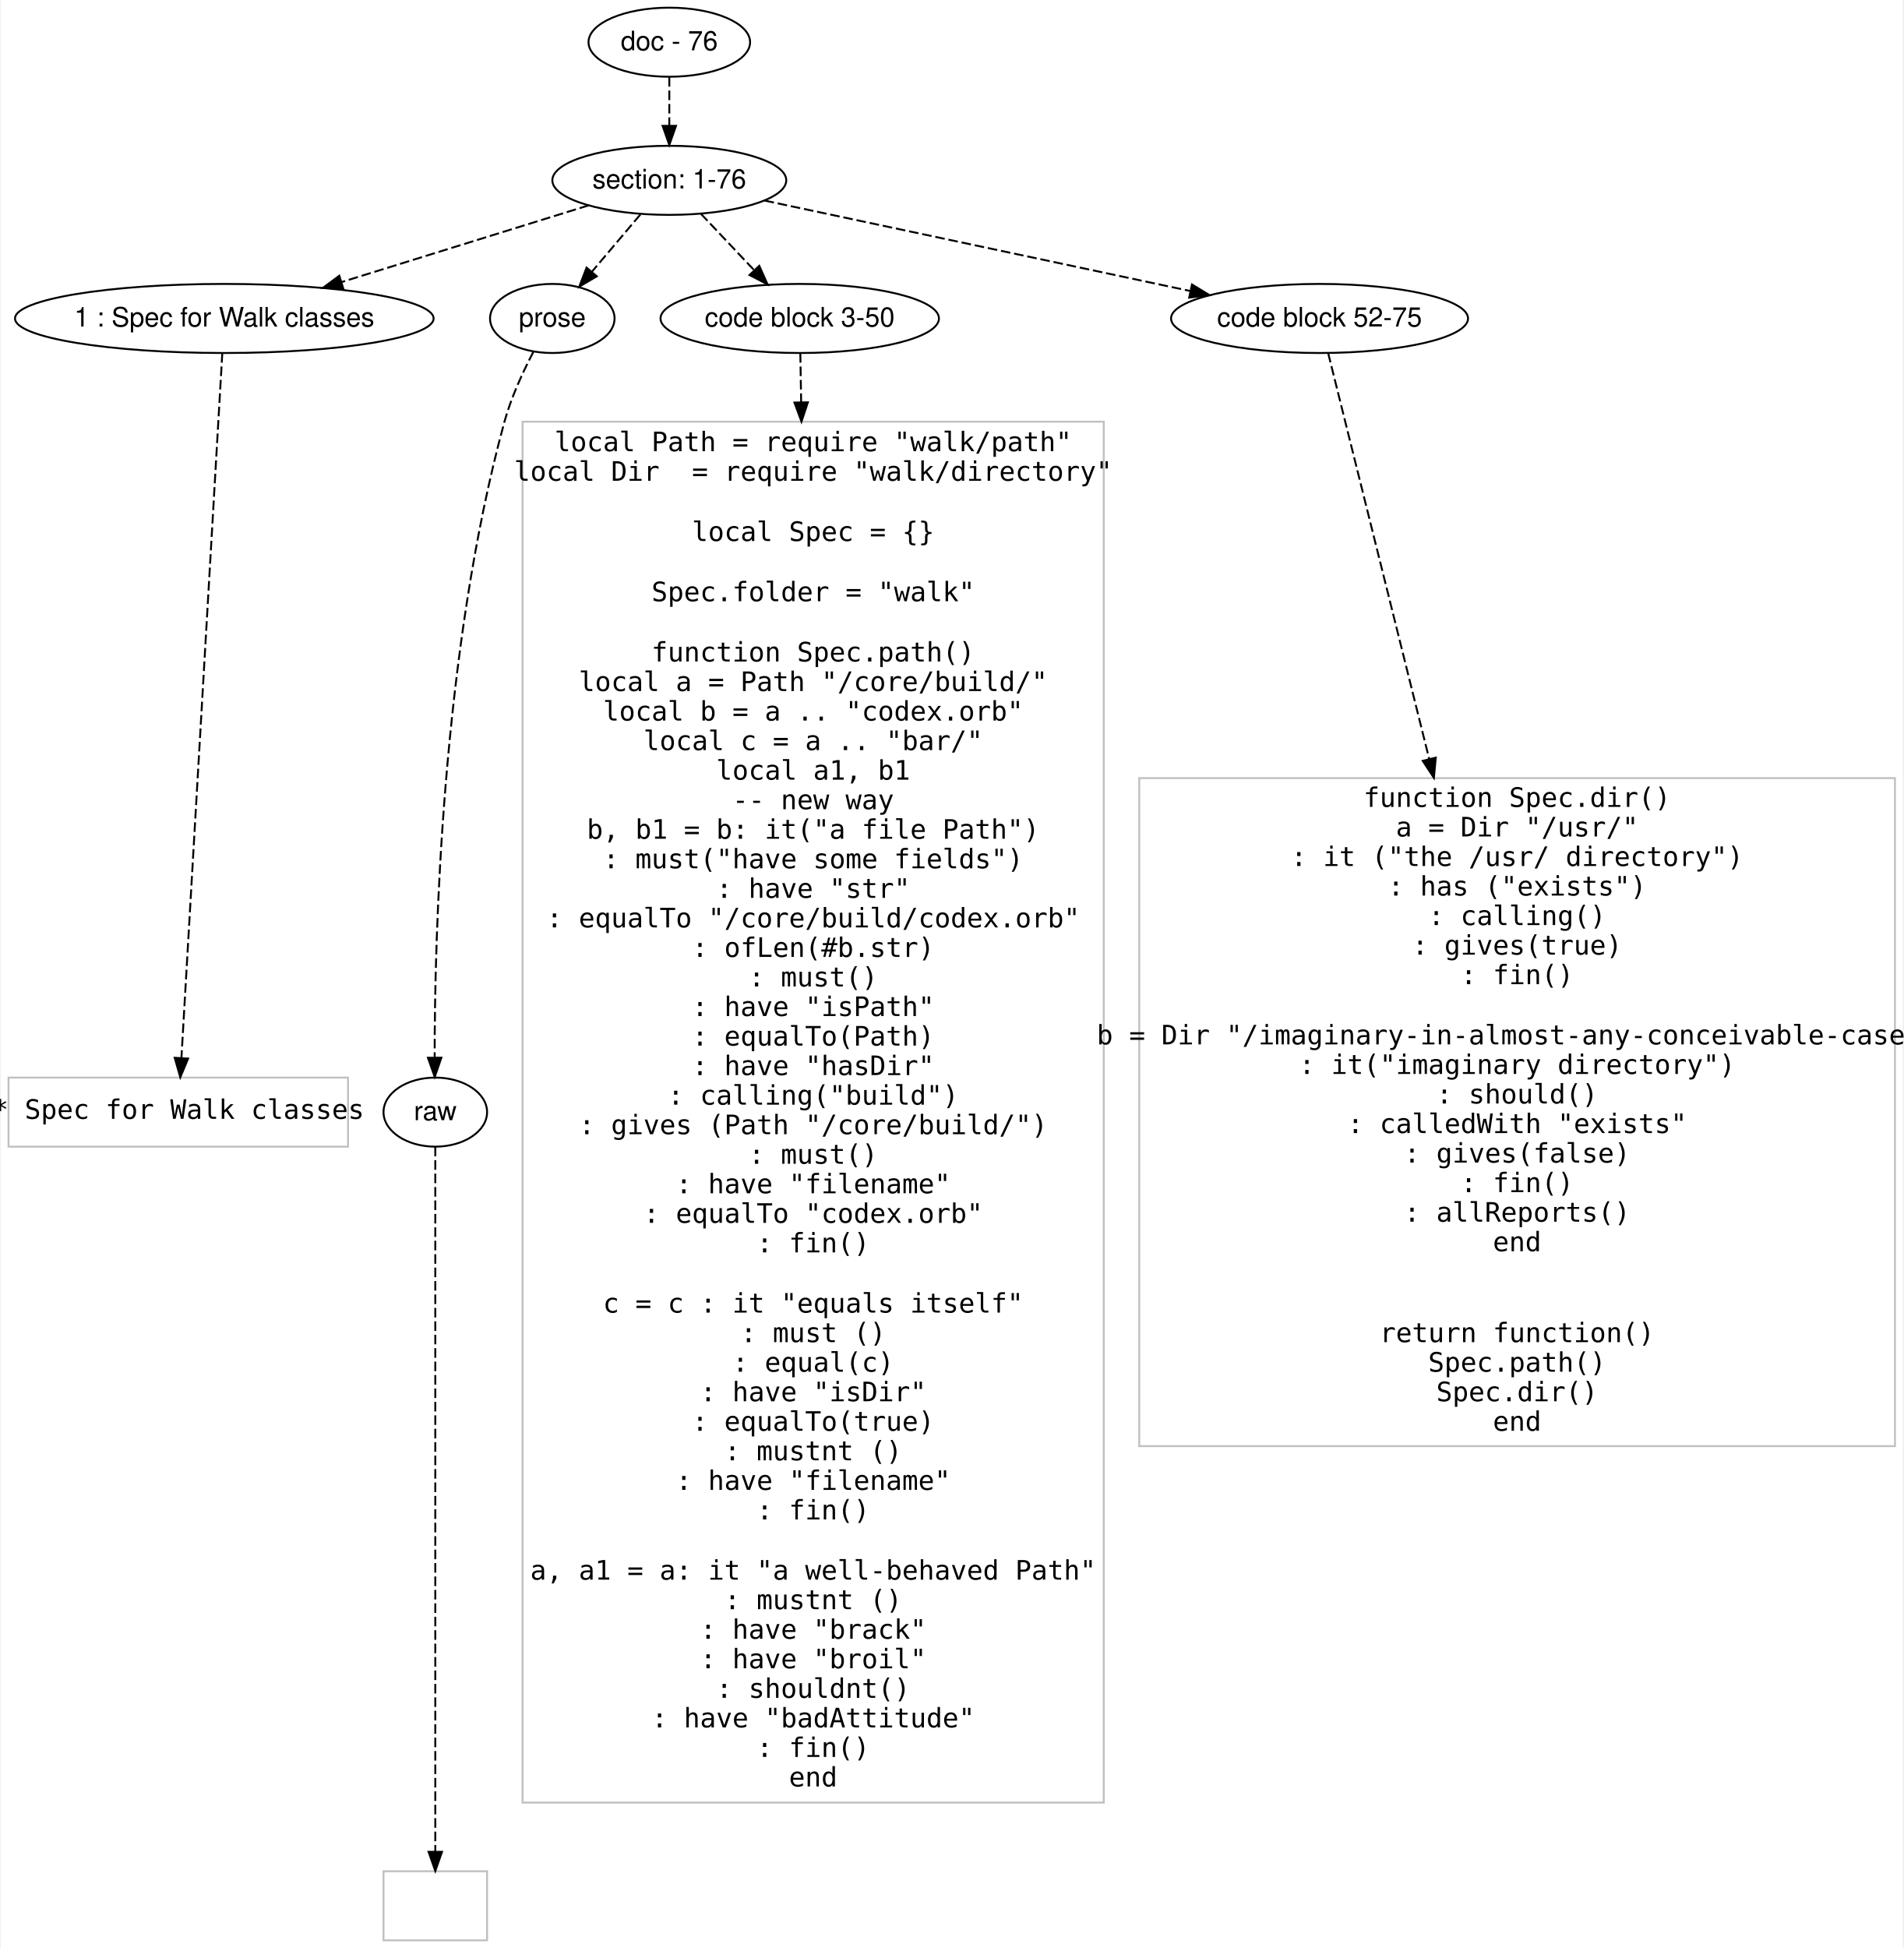
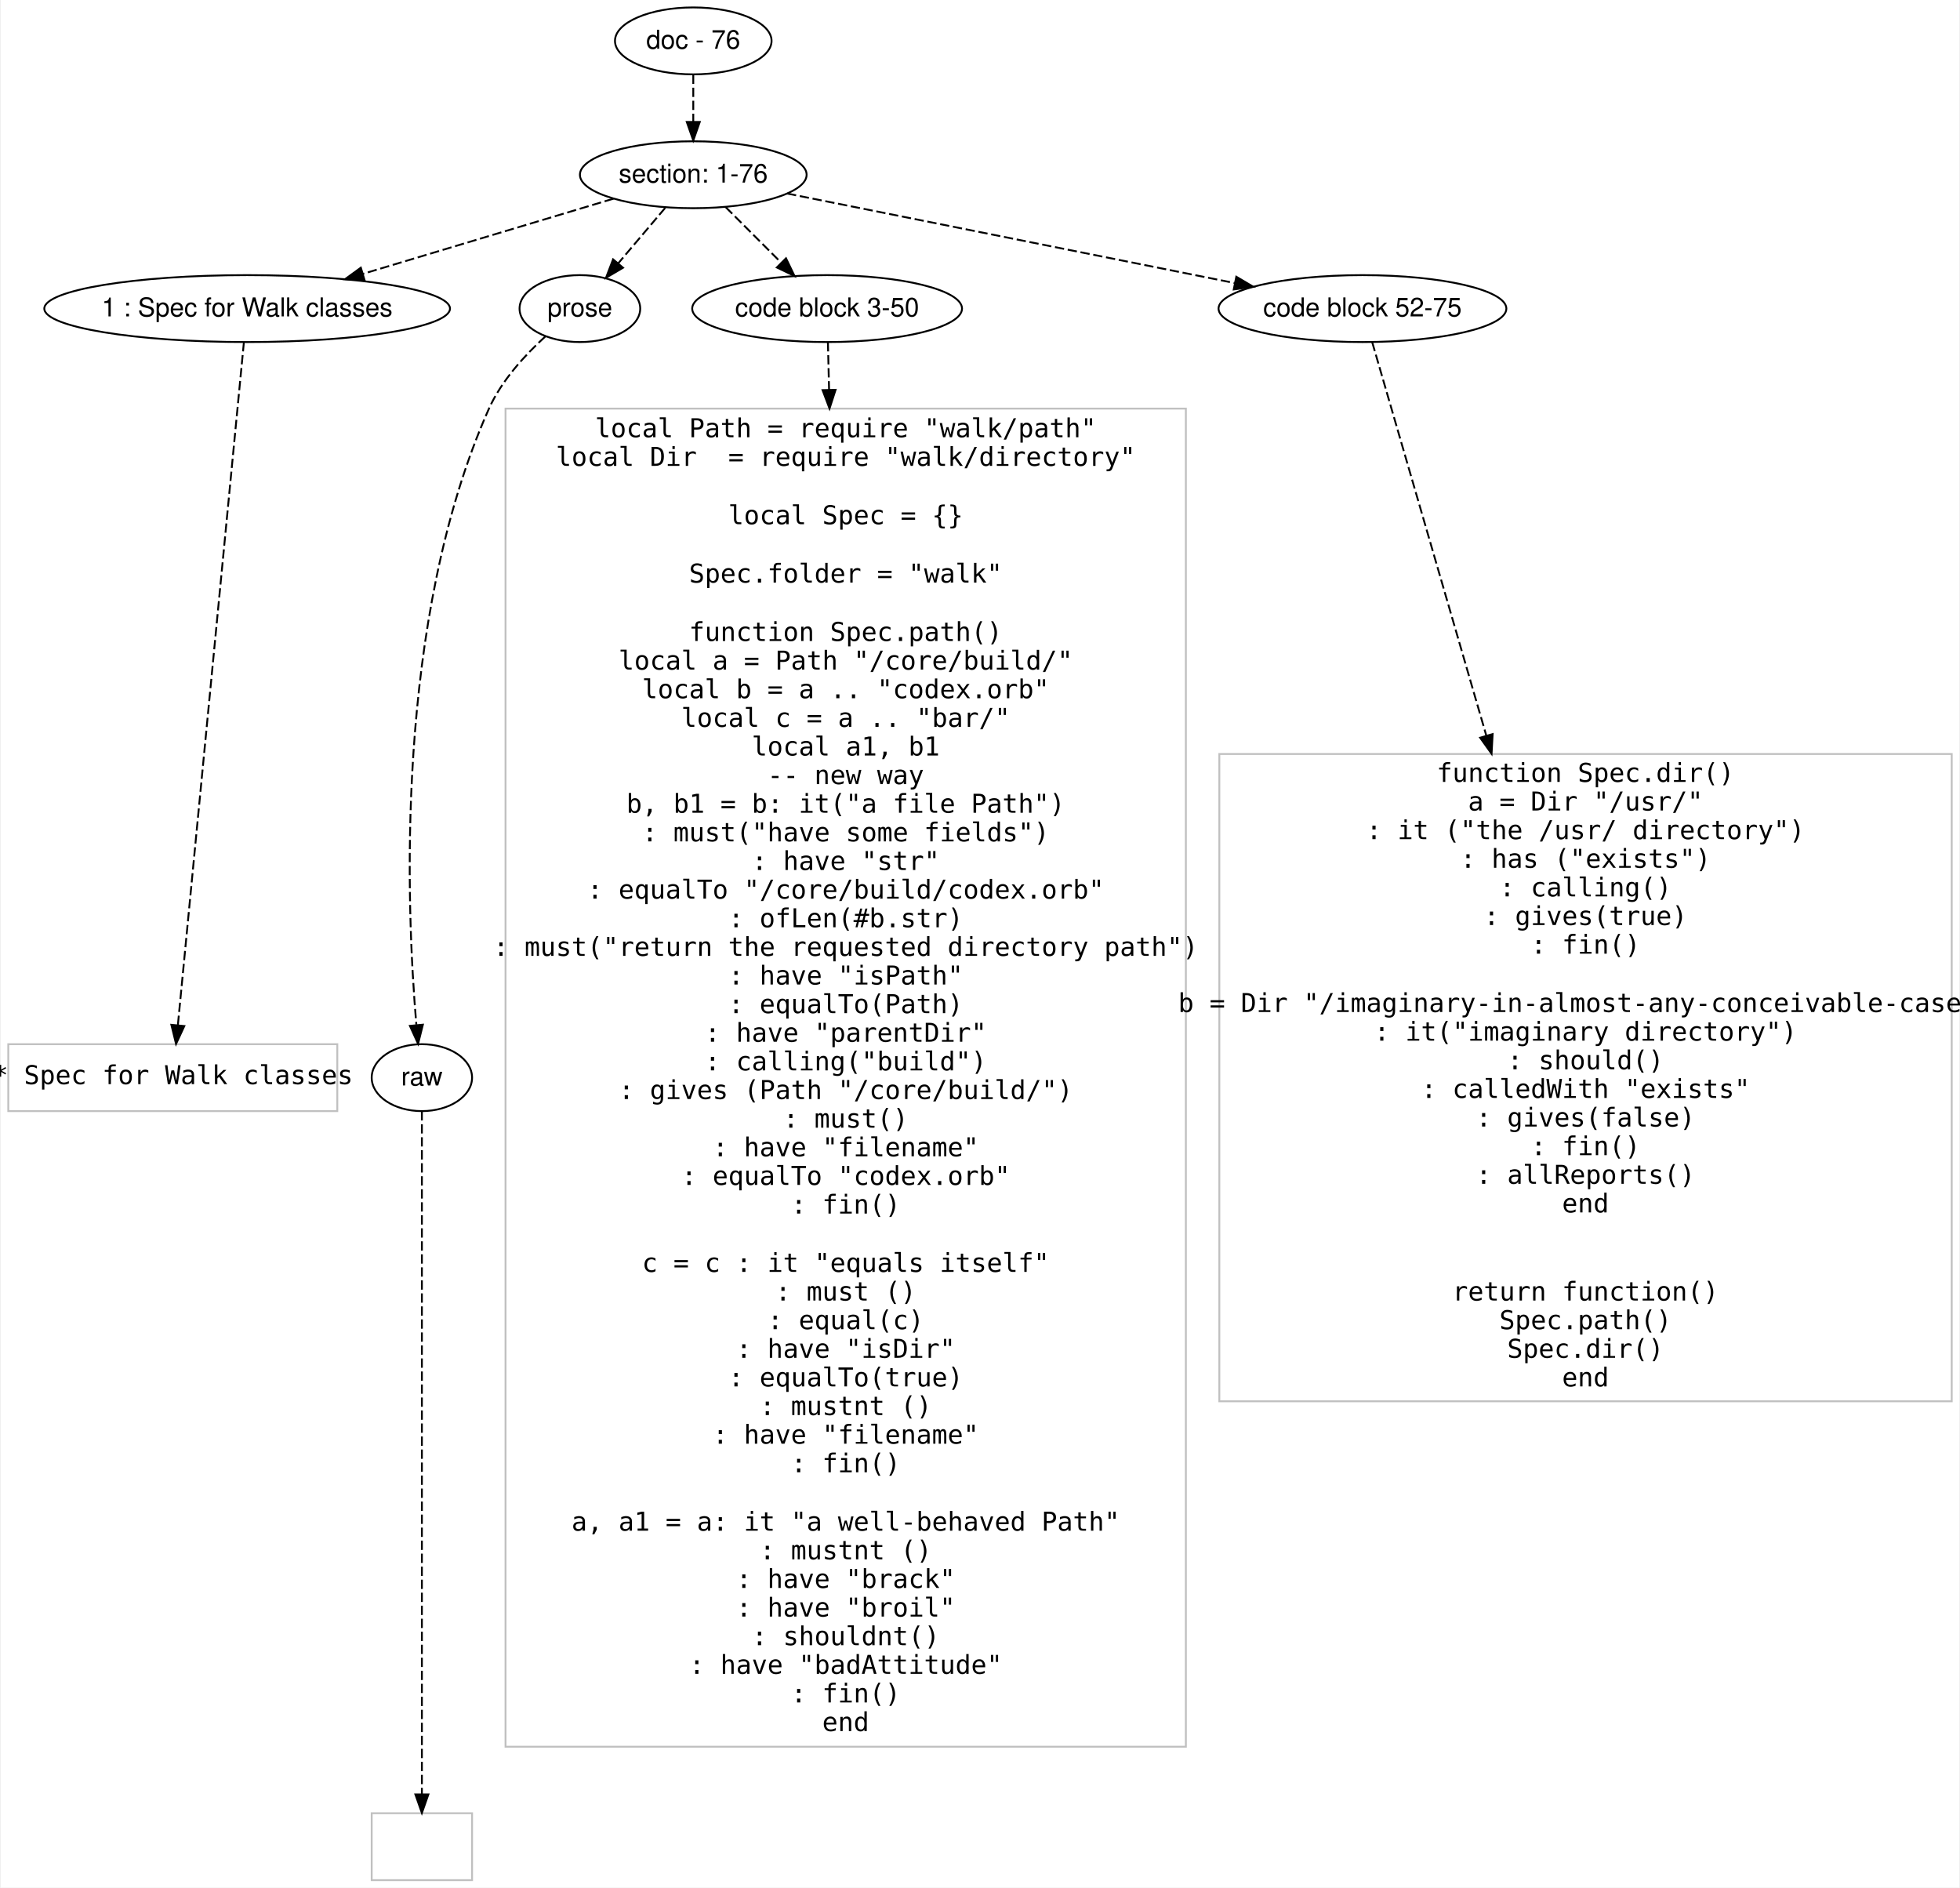
- <svg xmlns="http://www.w3.org/2000/svg" width="992pt" height="1015pt" viewBox="0.00 0.00 991.50 1015.40">
+ <svg xmlns="http://www.w3.org/2000/svg" width="1054pt" height="1015pt" viewBox="0.00 0.00 1053.50 1015.40">
  <g id="graph0" class="graph" transform="scale(1 1) rotate(0) translate(4 1011.401)">
-     <polygon fill="#ffffff" stroke="transparent" points="-4,4 -4,-1011.401 987.5,-1011.401 987.5,4 -4,4" />
+     <polygon fill="#ffffff" stroke="transparent" points="-4,4 -4,-1011.401 1049.5,-1011.401 1049.5,4 -4,4" />
    <g id="node1" class="node">
-       <ellipse fill="none" stroke="#000000" cx="344.5" cy="-989.401" rx="42.122" ry="18" />
-       <text text-anchor="middle" x="344.5" y="-985.201" font-family="Helvetica,sans-Serif" font-size="14.00" fill="#000000">doc - 76</text>
+       <ellipse fill="none" stroke="#000000" cx="368.5" cy="-989.401" rx="42.122" ry="18" />
+       <text text-anchor="middle" x="368.5" y="-985.201" font-family="Helvetica,sans-Serif" font-size="14.00" fill="#000000">doc - 76</text>
    </g>
    <g id="node2" class="node">
-       <ellipse fill="none" stroke="#000000" cx="344.5" cy="-917.401" rx="60.983" ry="18" />
-       <text text-anchor="middle" x="344.5" y="-913.201" font-family="Helvetica,sans-Serif" font-size="14.00" fill="#000000">section: 1-76</text>
+       <ellipse fill="none" stroke="#000000" cx="368.5" cy="-917.401" rx="60.983" ry="18" />
+       <text text-anchor="middle" x="368.5" y="-913.201" font-family="Helvetica,sans-Serif" font-size="14.00" fill="#000000">section: 1-76</text>
    </g>
    <g id="edge1" class="edge">
-       <path fill="none" stroke="#000000" stroke-dasharray="5,2" d="M344.5,-971.233C344.5,-963.532 344.5,-954.376 344.5,-945.818" />
-       <polygon fill="#000000" stroke="#000000" points="348,-945.814 344.5,-935.814 341,-945.815 348,-945.814" />
+       <path fill="none" stroke="#000000" stroke-dasharray="5,2" d="M368.5,-971.233C368.5,-963.532 368.5,-954.376 368.5,-945.818" />
+       <polygon fill="#000000" stroke="#000000" points="372,-945.814 368.5,-935.814 365,-945.815 372,-945.814" />
    </g>
    <g id="node3" class="node">
-       <ellipse fill="none" stroke="#000000" cx="112.5" cy="-845.401" rx="109.121" ry="18" />
-       <text text-anchor="middle" x="112.5" y="-841.201" font-family="Helvetica,sans-Serif" font-size="14.00" fill="#000000">1 : Spec for Walk classes</text>
+       <ellipse fill="none" stroke="#000000" cx="128.5" cy="-845.401" rx="109.121" ry="18" />
+       <text text-anchor="middle" x="128.5" y="-841.201" font-family="Helvetica,sans-Serif" font-size="14.00" fill="#000000">1 : Spec for Walk classes</text>
    </g>
    <g id="edge2" class="edge">
-       <path fill="none" stroke="#000000" stroke-dasharray="5,2" d="M302.487,-904.363C266.538,-893.206 214.32,-877.001 173.722,-864.401" />
-       <polygon fill="#000000" stroke="#000000" points="174.52,-860.984 163.932,-861.363 172.445,-867.67 174.52,-860.984" />
+       <path fill="none" stroke="#000000" stroke-dasharray="5,2" d="M325.593,-904.529C288.067,-893.271 233.099,-876.781 190.74,-864.073" />
+       <polygon fill="#000000" stroke="#000000" points="191.67,-860.698 181.086,-861.177 189.658,-867.403 191.67,-860.698" />
    </g>
    <g id="node4" class="node">
-       <ellipse fill="none" stroke="#000000" cx="283.5" cy="-845.401" rx="32.459" ry="18" />
-       <text text-anchor="middle" x="283.5" y="-841.201" font-family="Helvetica,sans-Serif" font-size="14.00" fill="#000000">prose</text>
+       <ellipse fill="none" stroke="#000000" cx="307.5" cy="-845.401" rx="32.459" ry="18" />
+       <text text-anchor="middle" x="307.5" y="-841.201" font-family="Helvetica,sans-Serif" font-size="14.00" fill="#000000">prose</text>
    </g>
    <g id="edge3" class="edge">
-       <path fill="none" stroke="#000000" stroke-dasharray="5,2" d="M329.421,-899.604C321.814,-890.624 312.469,-879.595 304.2,-869.834" />
-       <polygon fill="#000000" stroke="#000000" points="306.704,-867.375 297.569,-862.007 301.363,-871.899 306.704,-867.375" />
+       <path fill="none" stroke="#000000" stroke-dasharray="5,2" d="M353.421,-899.604C345.814,-890.624 336.469,-879.595 328.2,-869.834" />
+       <polygon fill="#000000" stroke="#000000" points="330.704,-867.375 321.569,-862.007 325.363,-871.899 330.704,-867.375" />
    </g>
    <g id="node5" class="node">
-       <ellipse fill="none" stroke="#000000" cx="412.5" cy="-845.401" rx="72.584" ry="18" />
-       <text text-anchor="middle" x="412.5" y="-841.201" font-family="Helvetica,sans-Serif" font-size="14.00" fill="#000000">code block 3-50</text>
+       <ellipse fill="none" stroke="#000000" cx="440.5" cy="-845.401" rx="72.584" ry="18" />
+       <text text-anchor="middle" x="440.5" y="-841.201" font-family="Helvetica,sans-Serif" font-size="14.00" fill="#000000">code block 3-50</text>
    </g>
    <g id="edge4" class="edge">
-       <path fill="none" stroke="#000000" stroke-dasharray="5,2" d="M360.961,-899.972C369.273,-891.171 379.511,-880.331 388.666,-870.638" />
-       <polygon fill="#000000" stroke="#000000" points="391.397,-872.843 395.718,-863.17 386.308,-868.037 391.397,-872.843" />
+       <path fill="none" stroke="#000000" stroke-dasharray="5,2" d="M385.929,-899.972C394.884,-891.018 405.949,-879.952 415.77,-870.131" />
+       <polygon fill="#000000" stroke="#000000" points="418.385,-872.466 422.982,-862.919 413.436,-867.516 418.385,-872.466" />
    </g>
    <g id="node6" class="node">
-       <ellipse fill="none" stroke="#000000" cx="683.5" cy="-845.401" rx="77.421" ry="18" />
-       <text text-anchor="middle" x="683.5" y="-841.201" font-family="Helvetica,sans-Serif" font-size="14.00" fill="#000000">code block 52-75</text>
+       <ellipse fill="none" stroke="#000000" cx="728.5" cy="-845.401" rx="77.421" ry="18" />
+       <text text-anchor="middle" x="728.5" y="-841.201" font-family="Helvetica,sans-Serif" font-size="14.00" fill="#000000">code block 52-75</text>
    </g>
    <g id="edge5" class="edge">
-       <path fill="none" stroke="#000000" stroke-dasharray="5,2" d="M394.157,-906.855C452.845,-894.39 550.778,-873.59 616.236,-859.688" />
-       <polygon fill="#000000" stroke="#000000" points="616.995,-863.104 626.05,-857.603 615.541,-856.257 616.995,-863.104" />
+       <path fill="none" stroke="#000000" stroke-dasharray="5,2" d="M418.935,-907.314C481.737,-894.754 589.302,-873.241 659.649,-859.172" />
+       <polygon fill="#000000" stroke="#000000" points="660.629,-862.545 669.748,-857.152 659.256,-855.681 660.629,-862.545" />
    </g>
    <g id="node7" class="node">
      <polygon fill="none" stroke="#c0c0c0" points="177,-449.701 0,-449.701 0,-413.701 177,-413.701 177,-449.701" />
      <text text-anchor="middle" x="88.5" y="-428.201" font-family="Inconsolata" font-size="14.00" fill="#000000">* Spec for Walk classes</text>
    </g>
    <g id="edge6" class="edge">
-       <path fill="none" stroke="#000000" stroke-dasharray="5,2" d="M111.453,-827.359C107.679,-762.302 94.75,-539.43 90.145,-460.054" />
-       <polygon fill="#000000" stroke="#000000" points="93.626,-459.618 89.552,-449.838 86.637,-460.024 93.626,-459.618" />
+       <path fill="none" stroke="#000000" stroke-dasharray="5,2" d="M126.755,-827.359C120.465,-762.302 98.916,-539.43 91.242,-460.054" />
+       <polygon fill="#000000" stroke="#000000" points="94.7,-459.455 90.254,-449.838 87.732,-460.128 94.7,-459.455" />
    </g>
    <g id="node8" class="node">
      <ellipse fill="none" stroke="#000000" cx="222.5" cy="-431.701" rx="27" ry="18" />
      <text text-anchor="middle" x="222.5" y="-427.501" font-family="Helvetica,sans-Serif" font-size="14.00" fill="#000000">raw</text>
    </g>
    <g id="edge7" class="edge">
-       <path fill="none" stroke="#000000" stroke-dasharray="5,2" d="M273.613,-827.968C268.235,-817.658 261.985,-804.158 258.5,-791.401 225.737,-671.465 222.123,-521.75 222.164,-460.167" />
-       <polygon fill="#000000" stroke="#000000" points="225.664,-460.068 222.205,-450.054 218.664,-460.039 225.664,-460.068" />
+       <path fill="none" stroke="#000000" stroke-dasharray="5,2" d="M288.926,-830.414C278.104,-820.551 265.288,-806.671 258.5,-791.401 207.753,-677.25 214.157,-523.151 219.518,-460.237" />
+       <polygon fill="#000000" stroke="#000000" points="223.036,-460.196 220.459,-449.92 216.065,-459.56 223.036,-460.196" />
    </g>
    <g id="node10" class="node">
-       <polygon fill="none" stroke="#c0c0c0" points="571,-791.602 268,-791.602 268,-71.799 571,-71.799 571,-791.602" />
-       <text text-anchor="middle" x="419.5" y="-776.201" font-family="Inconsolata" font-size="14.00" fill="#000000">local Path = require "walk/path"</text>
-       <text text-anchor="middle" x="419.5" y="-760.801" font-family="Inconsolata" font-size="14.00" fill="#000000">local Dir  = require "walk/directory"</text>
-       <text text-anchor="middle" x="419.5" y="-729.401" font-family="Inconsolata" font-size="14.00" fill="#000000">local Spec = {}</text>
-       <text text-anchor="middle" x="419.5" y="-698.001" font-family="Inconsolata" font-size="14.00" fill="#000000">Spec.folder = "walk"</text>
-       <text text-anchor="middle" x="419.5" y="-666.601" font-family="Inconsolata" font-size="14.00" fill="#000000">function Spec.path()</text>
-       <text text-anchor="middle" x="419.5" y="-651.201" font-family="Inconsolata" font-size="14.00" fill="#000000">  local a = Path "/core/build/"</text>
-       <text text-anchor="middle" x="419.5" y="-635.801" font-family="Inconsolata" font-size="14.00" fill="#000000">  local b = a .. "codex.orb"</text>
-       <text text-anchor="middle" x="419.5" y="-620.401" font-family="Inconsolata" font-size="14.00" fill="#000000">  local c = a .. "bar/"</text>
-       <text text-anchor="middle" x="419.5" y="-605.001" font-family="Inconsolata" font-size="14.00" fill="#000000">  local a1, b1</text>
-       <text text-anchor="middle" x="419.5" y="-589.601" font-family="Inconsolata" font-size="14.00" fill="#000000">  -- new way</text>
-       <text text-anchor="middle" x="419.5" y="-574.201" font-family="Inconsolata" font-size="14.00" fill="#000000">  b, b1 = b: it("a file Path")</text>
-       <text text-anchor="middle" x="419.5" y="-558.801" font-family="Inconsolata" font-size="14.00" fill="#000000">     : must("have some fields")</text>
-       <text text-anchor="middle" x="419.5" y="-543.401" font-family="Inconsolata" font-size="14.00" fill="#000000">        : have "str"</text>
-       <text text-anchor="middle" x="419.5" y="-528.001" font-family="Inconsolata" font-size="14.00" fill="#000000">        : equalTo "/core/build/codex.orb"</text>
-       <text text-anchor="middle" x="419.5" y="-512.601" font-family="Inconsolata" font-size="14.00" fill="#000000">        : ofLen(#b.str)</text>
-       <text text-anchor="middle" x="419.5" y="-497.201" font-family="Inconsolata" font-size="14.00" fill="#000000">     : must()</text>
-       <text text-anchor="middle" x="419.5" y="-481.801" font-family="Inconsolata" font-size="14.00" fill="#000000">        : have "isPath"</text>
-       <text text-anchor="middle" x="419.5" y="-466.401" font-family="Inconsolata" font-size="14.00" fill="#000000">        : equalTo(Path)</text>
-       <text text-anchor="middle" x="419.5" y="-451.001" font-family="Inconsolata" font-size="14.00" fill="#000000">        : have "hasDir"</text>
-       <text text-anchor="middle" x="419.5" y="-435.601" font-family="Inconsolata" font-size="14.00" fill="#000000">        : calling("build")</text>
-       <text text-anchor="middle" x="419.5" y="-420.201" font-family="Inconsolata" font-size="14.00" fill="#000000">        : gives (Path "/core/build/")</text>
-       <text text-anchor="middle" x="419.5" y="-404.801" font-family="Inconsolata" font-size="14.00" fill="#000000">     : must()</text>
-       <text text-anchor="middle" x="419.5" y="-389.401" font-family="Inconsolata" font-size="14.00" fill="#000000">        : have "filename"</text>
-       <text text-anchor="middle" x="419.5" y="-374.001" font-family="Inconsolata" font-size="14.00" fill="#000000">        : equalTo "codex.orb"</text>
-       <text text-anchor="middle" x="419.5" y="-358.601" font-family="Inconsolata" font-size="14.00" fill="#000000">        : fin()</text>
-       <text text-anchor="middle" x="419.5" y="-327.2" font-family="Inconsolata" font-size="14.00" fill="#000000">  c = c : it "equals itself"</text>
-       <text text-anchor="middle" x="419.5" y="-311.8" font-family="Inconsolata" font-size="14.00" fill="#000000">        : must ()</text>
-       <text text-anchor="middle" x="419.5" y="-296.4" font-family="Inconsolata" font-size="14.00" fill="#000000">            : equal(c)</text>
-       <text text-anchor="middle" x="419.5" y="-281" font-family="Inconsolata" font-size="14.00" fill="#000000">            : have "isDir"</text>
-       <text text-anchor="middle" x="419.5" y="-265.6" font-family="Inconsolata" font-size="14.00" fill="#000000">            : equalTo(true)</text>
-       <text text-anchor="middle" x="419.5" y="-250.2" font-family="Inconsolata" font-size="14.00" fill="#000000">        : mustnt ()</text>
-       <text text-anchor="middle" x="419.5" y="-234.8" font-family="Inconsolata" font-size="14.00" fill="#000000">            : have "filename"</text>
-       <text text-anchor="middle" x="419.5" y="-219.4" font-family="Inconsolata" font-size="14.00" fill="#000000">            : fin()</text>
-       <text text-anchor="middle" x="419.5" y="-188" font-family="Inconsolata" font-size="14.00" fill="#000000">  a, a1 = a: it "a well-behaved Path"</text>
-       <text text-anchor="middle" x="419.5" y="-172.6" font-family="Inconsolata" font-size="14.00" fill="#000000">             : mustnt ()</text>
-       <text text-anchor="middle" x="419.5" y="-157.2" font-family="Inconsolata" font-size="14.00" fill="#000000">                : have "brack"</text>
-       <text text-anchor="middle" x="419.5" y="-141.8" font-family="Inconsolata" font-size="14.00" fill="#000000">                : have "broil"</text>
-       <text text-anchor="middle" x="419.5" y="-126.4" font-family="Inconsolata" font-size="14.00" fill="#000000">             : shouldnt()</text>
-       <text text-anchor="middle" x="419.5" y="-111" font-family="Inconsolata" font-size="14.00" fill="#000000">                : have "badAttitude"</text>
-       <text text-anchor="middle" x="419.5" y="-95.6" font-family="Inconsolata" font-size="14.00" fill="#000000">                : fin()</text>
-       <text text-anchor="middle" x="419.5" y="-80.2" font-family="Inconsolata" font-size="14.00" fill="#000000">end</text>
+       <polygon fill="none" stroke="#c0c0c0" points="633.5,-791.602 267.5,-791.602 267.5,-71.799 633.5,-71.799 633.5,-791.602" />
+       <text text-anchor="middle" x="450.5" y="-776.201" font-family="Inconsolata" font-size="14.00" fill="#000000">local Path = require "walk/path"</text>
+       <text text-anchor="middle" x="450.5" y="-760.801" font-family="Inconsolata" font-size="14.00" fill="#000000">local Dir  = require "walk/directory"</text>
+       <text text-anchor="middle" x="450.5" y="-729.401" font-family="Inconsolata" font-size="14.00" fill="#000000">local Spec = {}</text>
+       <text text-anchor="middle" x="450.5" y="-698.001" font-family="Inconsolata" font-size="14.00" fill="#000000">Spec.folder = "walk"</text>
+       <text text-anchor="middle" x="450.5" y="-666.601" font-family="Inconsolata" font-size="14.00" fill="#000000">function Spec.path()</text>
+       <text text-anchor="middle" x="450.5" y="-651.201" font-family="Inconsolata" font-size="14.00" fill="#000000">  local a = Path "/core/build/"</text>
+       <text text-anchor="middle" x="450.5" y="-635.801" font-family="Inconsolata" font-size="14.00" fill="#000000">  local b = a .. "codex.orb"</text>
+       <text text-anchor="middle" x="450.5" y="-620.401" font-family="Inconsolata" font-size="14.00" fill="#000000">  local c = a .. "bar/"</text>
+       <text text-anchor="middle" x="450.5" y="-605.001" font-family="Inconsolata" font-size="14.00" fill="#000000">  local a1, b1</text>
+       <text text-anchor="middle" x="450.5" y="-589.601" font-family="Inconsolata" font-size="14.00" fill="#000000">  -- new way</text>
+       <text text-anchor="middle" x="450.5" y="-574.201" font-family="Inconsolata" font-size="14.00" fill="#000000">  b, b1 = b: it("a file Path")</text>
+       <text text-anchor="middle" x="450.5" y="-558.801" font-family="Inconsolata" font-size="14.00" fill="#000000">     : must("have some fields")</text>
+       <text text-anchor="middle" x="450.5" y="-543.401" font-family="Inconsolata" font-size="14.00" fill="#000000">        : have "str"</text>
+       <text text-anchor="middle" x="450.5" y="-528.001" font-family="Inconsolata" font-size="14.00" fill="#000000">        : equalTo "/core/build/codex.orb"</text>
+       <text text-anchor="middle" x="450.5" y="-512.601" font-family="Inconsolata" font-size="14.00" fill="#000000">        : ofLen(#b.str)</text>
+       <text text-anchor="middle" x="450.5" y="-497.201" font-family="Inconsolata" font-size="14.00" fill="#000000">     : must("return the requested directory path")</text>
+       <text text-anchor="middle" x="450.5" y="-481.801" font-family="Inconsolata" font-size="14.00" fill="#000000">        : have "isPath"</text>
+       <text text-anchor="middle" x="450.5" y="-466.401" font-family="Inconsolata" font-size="14.00" fill="#000000">        : equalTo(Path)</text>
+       <text text-anchor="middle" x="450.5" y="-451.001" font-family="Inconsolata" font-size="14.00" fill="#000000">        : have "parentDir"</text>
+       <text text-anchor="middle" x="450.5" y="-435.601" font-family="Inconsolata" font-size="14.00" fill="#000000">        : calling("build")</text>
+       <text text-anchor="middle" x="450.5" y="-420.201" font-family="Inconsolata" font-size="14.00" fill="#000000">        : gives (Path "/core/build/")</text>
+       <text text-anchor="middle" x="450.5" y="-404.801" font-family="Inconsolata" font-size="14.00" fill="#000000">     : must()</text>
+       <text text-anchor="middle" x="450.5" y="-389.401" font-family="Inconsolata" font-size="14.00" fill="#000000">        : have "filename"</text>
+       <text text-anchor="middle" x="450.5" y="-374.001" font-family="Inconsolata" font-size="14.00" fill="#000000">        : equalTo "codex.orb"</text>
+       <text text-anchor="middle" x="450.5" y="-358.601" font-family="Inconsolata" font-size="14.00" fill="#000000">        : fin()</text>
+       <text text-anchor="middle" x="450.5" y="-327.2" font-family="Inconsolata" font-size="14.00" fill="#000000">  c = c : it "equals itself"</text>
+       <text text-anchor="middle" x="450.5" y="-311.8" font-family="Inconsolata" font-size="14.00" fill="#000000">        : must ()</text>
+       <text text-anchor="middle" x="450.5" y="-296.4" font-family="Inconsolata" font-size="14.00" fill="#000000">            : equal(c)</text>
+       <text text-anchor="middle" x="450.5" y="-281" font-family="Inconsolata" font-size="14.00" fill="#000000">            : have "isDir"</text>
+       <text text-anchor="middle" x="450.5" y="-265.6" font-family="Inconsolata" font-size="14.00" fill="#000000">            : equalTo(true)</text>
+       <text text-anchor="middle" x="450.5" y="-250.2" font-family="Inconsolata" font-size="14.00" fill="#000000">        : mustnt ()</text>
+       <text text-anchor="middle" x="450.5" y="-234.8" font-family="Inconsolata" font-size="14.00" fill="#000000">            : have "filename"</text>
+       <text text-anchor="middle" x="450.5" y="-219.4" font-family="Inconsolata" font-size="14.00" fill="#000000">            : fin()</text>
+       <text text-anchor="middle" x="450.5" y="-188" font-family="Inconsolata" font-size="14.00" fill="#000000">  a, a1 = a: it "a well-behaved Path"</text>
+       <text text-anchor="middle" x="450.5" y="-172.6" font-family="Inconsolata" font-size="14.00" fill="#000000">             : mustnt ()</text>
+       <text text-anchor="middle" x="450.5" y="-157.2" font-family="Inconsolata" font-size="14.00" fill="#000000">                : have "brack"</text>
+       <text text-anchor="middle" x="450.5" y="-141.8" font-family="Inconsolata" font-size="14.00" fill="#000000">                : have "broil"</text>
+       <text text-anchor="middle" x="450.5" y="-126.4" font-family="Inconsolata" font-size="14.00" fill="#000000">             : shouldnt()</text>
+       <text text-anchor="middle" x="450.5" y="-111" font-family="Inconsolata" font-size="14.00" fill="#000000">                : have "badAttitude"</text>
+       <text text-anchor="middle" x="450.5" y="-95.6" font-family="Inconsolata" font-size="14.00" fill="#000000">                : fin()</text>
+       <text text-anchor="middle" x="450.5" y="-80.2" font-family="Inconsolata" font-size="14.00" fill="#000000">end</text>
    </g>
    <g id="edge9" class="edge">
-       <path fill="none" stroke="#000000" stroke-dasharray="5,2" d="M412.805,-827.359C412.922,-820.465 413.069,-811.798 413.239,-801.717" />
-       <polygon fill="#000000" stroke="#000000" points="416.74,-801.689 413.41,-791.631 409.741,-801.57 416.74,-801.689" />
+       <path fill="none" stroke="#000000" stroke-dasharray="5,2" d="M440.936,-827.359C441.103,-820.465 441.312,-811.798 441.556,-801.717" />
+       <polygon fill="#000000" stroke="#000000" points="445.057,-801.712 441.8,-791.631 438.059,-801.543 445.057,-801.712" />
    </g>
    <g id="node11" class="node">
-       <polygon fill="none" stroke="#c0c0c0" points="983.5,-605.802 589.5,-605.802 589.5,-257.6 983.5,-257.6 983.5,-605.802" />
-       <text text-anchor="middle" x="786.5" y="-590.801" font-family="Inconsolata" font-size="14.00" fill="#000000">function Spec.dir()</text>
-       <text text-anchor="middle" x="786.5" y="-575.401" font-family="Inconsolata" font-size="14.00" fill="#000000">  a = Dir "/usr/"</text>
-       <text text-anchor="middle" x="786.5" y="-560.001" font-family="Inconsolata" font-size="14.00" fill="#000000">         : it ("the /usr/ directory")</text>
-       <text text-anchor="middle" x="786.5" y="-544.601" font-family="Inconsolata" font-size="14.00" fill="#000000">            : has ("exists")</text>
-       <text text-anchor="middle" x="786.5" y="-529.201" font-family="Inconsolata" font-size="14.00" fill="#000000">            : calling()</text>
-       <text text-anchor="middle" x="786.5" y="-513.801" font-family="Inconsolata" font-size="14.00" fill="#000000">            : gives(true)</text>
-       <text text-anchor="middle" x="786.5" y="-498.401" font-family="Inconsolata" font-size="14.00" fill="#000000">            : fin()</text>
-       <text text-anchor="middle" x="786.5" y="-467.001" font-family="Inconsolata" font-size="14.00" fill="#000000">  b = Dir "/imaginary-in-almost-any-conceivable-case/"</text>
-       <text text-anchor="middle" x="786.5" y="-451.601" font-family="Inconsolata" font-size="14.00" fill="#000000">         : it("imaginary directory")</text>
-       <text text-anchor="middle" x="786.5" y="-436.201" font-family="Inconsolata" font-size="14.00" fill="#000000">         : should()</text>
-       <text text-anchor="middle" x="786.5" y="-420.801" font-family="Inconsolata" font-size="14.00" fill="#000000">              : calledWith "exists"</text>
-       <text text-anchor="middle" x="786.5" y="-405.401" font-family="Inconsolata" font-size="14.00" fill="#000000">              : gives(false)</text>
-       <text text-anchor="middle" x="786.5" y="-390.001" font-family="Inconsolata" font-size="14.00" fill="#000000">              : fin()</text>
-       <text text-anchor="middle" x="786.5" y="-374.601" font-family="Inconsolata" font-size="14.00" fill="#000000">              : allReports()</text>
-       <text text-anchor="middle" x="786.5" y="-359.2" font-family="Inconsolata" font-size="14.00" fill="#000000">end</text>
-       <text text-anchor="middle" x="786.5" y="-311.8" font-family="Inconsolata" font-size="14.00" fill="#000000">return function()</text>
-       <text text-anchor="middle" x="786.5" y="-296.4" font-family="Inconsolata" font-size="14.00" fill="#000000">          Spec.path()</text>
-       <text text-anchor="middle" x="786.5" y="-281" font-family="Inconsolata" font-size="14.00" fill="#000000">          Spec.dir()</text>
-       <text text-anchor="middle" x="786.5" y="-265.6" font-family="Inconsolata" font-size="14.00" fill="#000000">       end</text>
+       <polygon fill="none" stroke="#c0c0c0" points="1045.5,-605.802 651.5,-605.802 651.5,-257.6 1045.5,-257.6 1045.5,-605.802" />
+       <text text-anchor="middle" x="848.5" y="-590.801" font-family="Inconsolata" font-size="14.00" fill="#000000">function Spec.dir()</text>
+       <text text-anchor="middle" x="848.5" y="-575.401" font-family="Inconsolata" font-size="14.00" fill="#000000">  a = Dir "/usr/"</text>
+       <text text-anchor="middle" x="848.5" y="-560.001" font-family="Inconsolata" font-size="14.00" fill="#000000">         : it ("the /usr/ directory")</text>
+       <text text-anchor="middle" x="848.5" y="-544.601" font-family="Inconsolata" font-size="14.00" fill="#000000">            : has ("exists")</text>
+       <text text-anchor="middle" x="848.5" y="-529.201" font-family="Inconsolata" font-size="14.00" fill="#000000">            : calling()</text>
+       <text text-anchor="middle" x="848.5" y="-513.801" font-family="Inconsolata" font-size="14.00" fill="#000000">            : gives(true)</text>
+       <text text-anchor="middle" x="848.5" y="-498.401" font-family="Inconsolata" font-size="14.00" fill="#000000">            : fin()</text>
+       <text text-anchor="middle" x="848.5" y="-467.001" font-family="Inconsolata" font-size="14.00" fill="#000000">  b = Dir "/imaginary-in-almost-any-conceivable-case/"</text>
+       <text text-anchor="middle" x="848.5" y="-451.601" font-family="Inconsolata" font-size="14.00" fill="#000000">         : it("imaginary directory")</text>
+       <text text-anchor="middle" x="848.5" y="-436.201" font-family="Inconsolata" font-size="14.00" fill="#000000">         : should()</text>
+       <text text-anchor="middle" x="848.5" y="-420.801" font-family="Inconsolata" font-size="14.00" fill="#000000">              : calledWith "exists"</text>
+       <text text-anchor="middle" x="848.5" y="-405.401" font-family="Inconsolata" font-size="14.00" fill="#000000">              : gives(false)</text>
+       <text text-anchor="middle" x="848.5" y="-390.001" font-family="Inconsolata" font-size="14.00" fill="#000000">              : fin()</text>
+       <text text-anchor="middle" x="848.5" y="-374.601" font-family="Inconsolata" font-size="14.00" fill="#000000">              : allReports()</text>
+       <text text-anchor="middle" x="848.5" y="-359.2" font-family="Inconsolata" font-size="14.00" fill="#000000">end</text>
+       <text text-anchor="middle" x="848.5" y="-311.8" font-family="Inconsolata" font-size="14.00" fill="#000000">return function()</text>
+       <text text-anchor="middle" x="848.5" y="-296.4" font-family="Inconsolata" font-size="14.00" fill="#000000">          Spec.path()</text>
+       <text text-anchor="middle" x="848.5" y="-281" font-family="Inconsolata" font-size="14.00" fill="#000000">          Spec.dir()</text>
+       <text text-anchor="middle" x="848.5" y="-265.6" font-family="Inconsolata" font-size="14.00" fill="#000000">       end</text>
    </g>
    <g id="edge10" class="edge">
-       <path fill="none" stroke="#000000" stroke-dasharray="5,2" d="M687.992,-827.359C697.313,-789.922 719.644,-700.227 740.692,-615.689" />
-       <polygon fill="#000000" stroke="#000000" points="744.099,-616.49 743.119,-605.941 737.307,-614.799 744.099,-616.49" />
+       <path fill="none" stroke="#000000" stroke-dasharray="5,2" d="M733.733,-827.359C744.592,-789.922 770.61,-700.227 795.131,-615.689" />
+       <polygon fill="#000000" stroke="#000000" points="798.535,-616.52 797.959,-605.941 791.812,-614.57 798.535,-616.52" />
    </g>
    <g id="node9" class="node">
      <polygon fill="none" stroke="#c0c0c0" points="249.5,-36 195.5,-36 195.5,0 249.5,0 249.5,-36" />
    </g>
    <g id="edge8" class="edge">
      <path fill="none" stroke="#000000" stroke-dasharray="5,2" d="M222.5,-413.658C222.5,-348.601 222.5,-125.73 222.5,-46.354" />
      <polygon fill="#000000" stroke="#000000" points="226,-46.137 222.5,-36.137 219,-46.137 226,-46.137" />
    </g>
  </g>
</svg>
